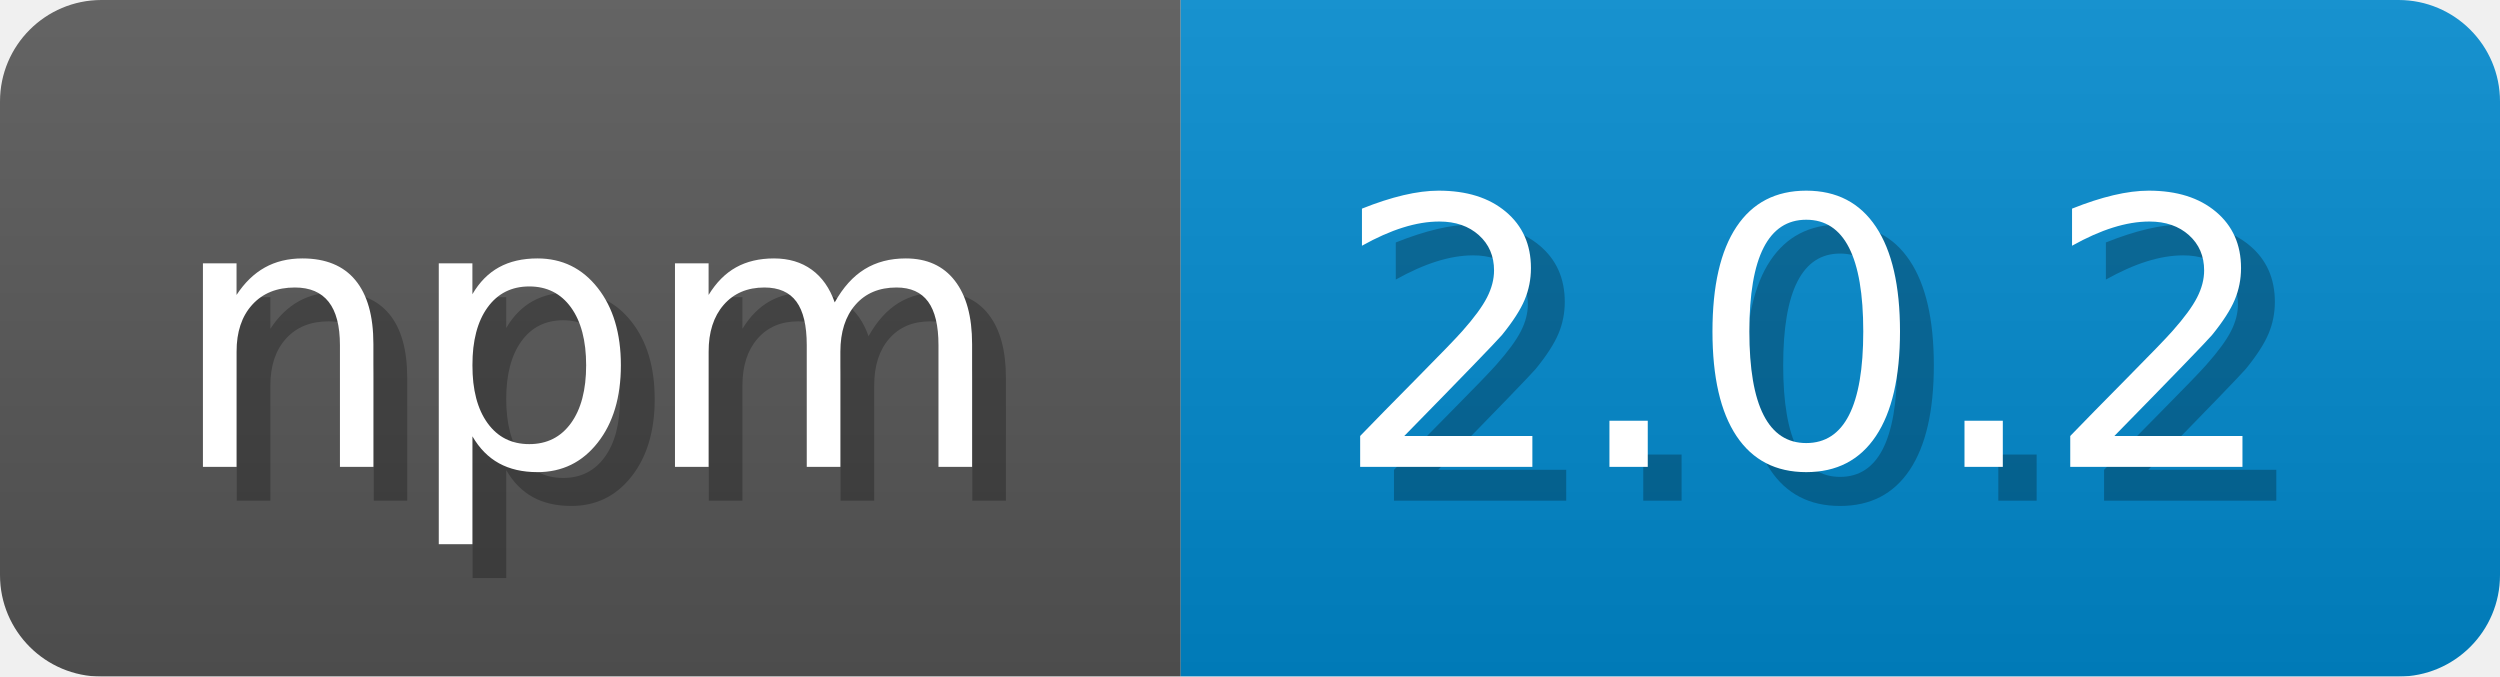
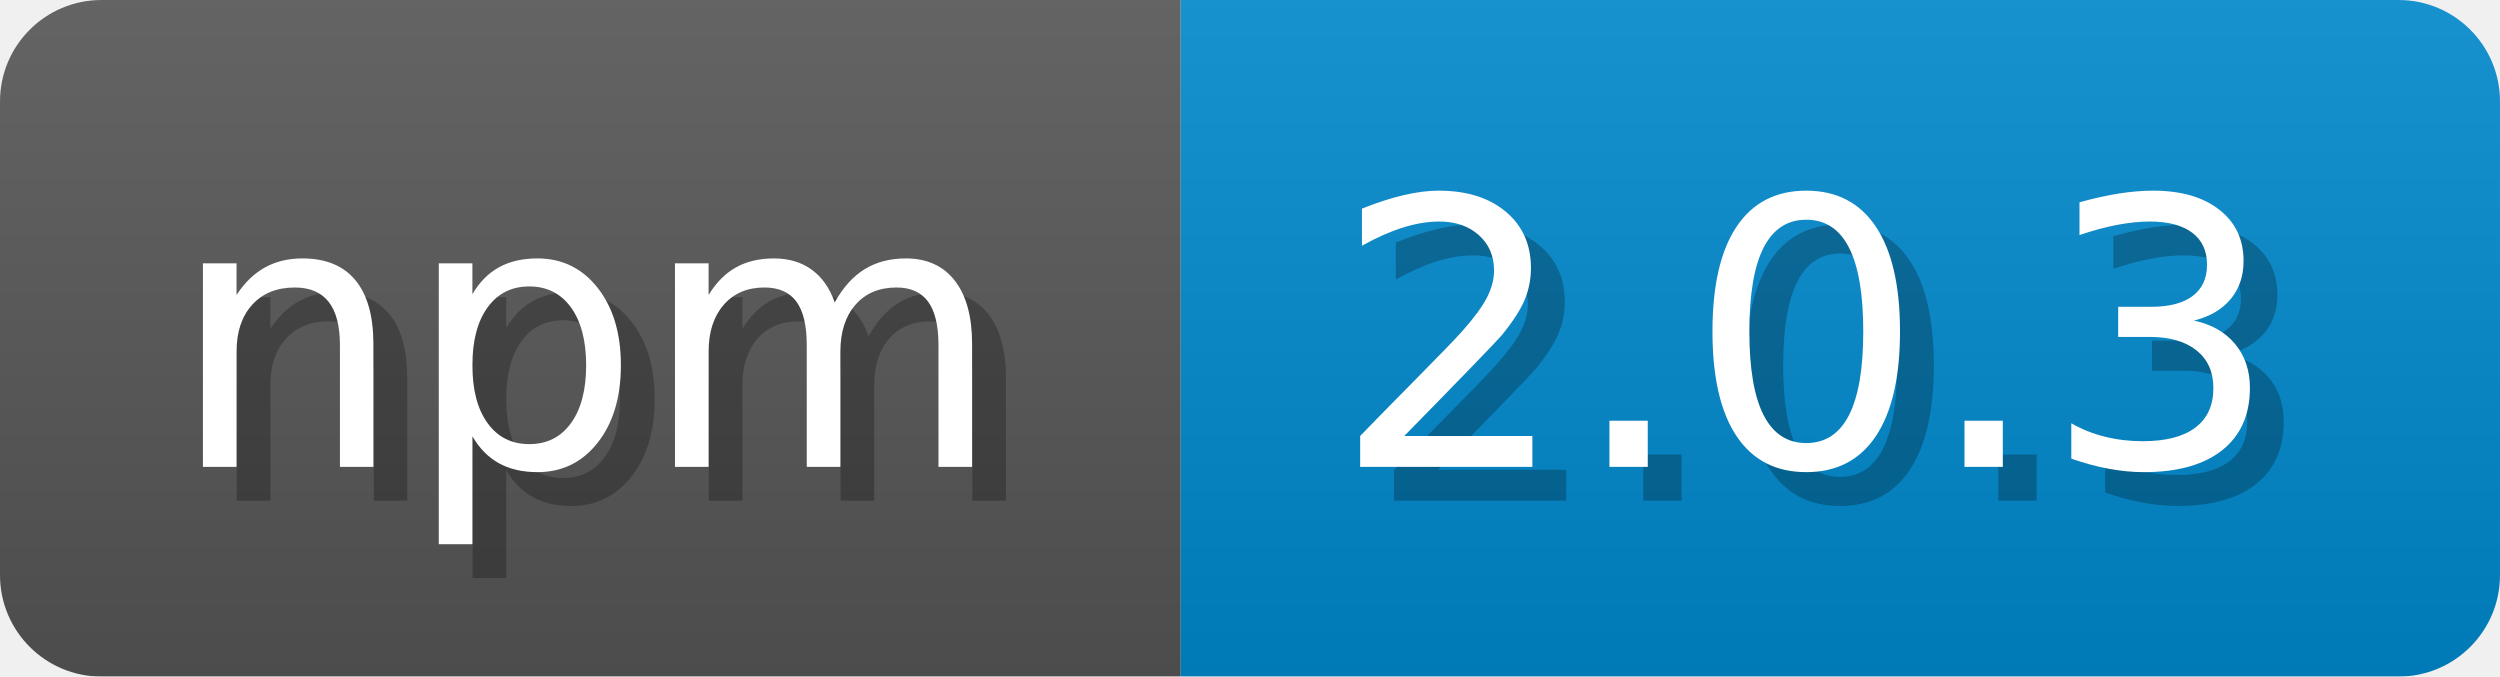
- <svg xmlns="http://www.w3.org/2000/svg" width="73.9" height="20" viewBox="0 0 739 200" role="img" aria-label="npm: 2.0.2">
+ <svg xmlns="http://www.w3.org/2000/svg" width="73.9" height="20" viewBox="0 0 739 200" role="img" aria-label="npm: 2.0.3">
  <linearGradient id="a" x2="0" y2="100%">
    <stop offset="0" stop-opacity=".1" stop-color="#EEE" />
    <stop offset="1" stop-opacity=".1" />
  </linearGradient>
  <mask id="m">
    <rect width="739" height="200" rx="30" fill="#FFF" />
  </mask>
  <g mask="url(#m)">
    <rect width="349" height="200" fill="#555" />
    <rect width="390" height="200" fill="#08C" x="349" />
    <rect width="739" height="200" fill="url(#a)" />
  </g>
  <g aria-hidden="true" fill="#fff" text-anchor="start" font-family="Verdana,DejaVu Sans,sans-serif" font-size="110">
    <text x="60" y="148" textLength="249" fill="#000" opacity="0.25">npm</text>
    <text x="50" y="138" textLength="249">npm</text>
-     <text x="404" y="148" textLength="290" fill="#000" opacity="0.25">2.0.2</text>
-     <text x="394" y="138" textLength="290">2.0.2</text>
+     <text x="404" y="148" textLength="290" fill="#000" opacity="0.25">2.0.3</text>
+     <text x="394" y="138" textLength="290">2.0.3</text>
  </g>
</svg>
